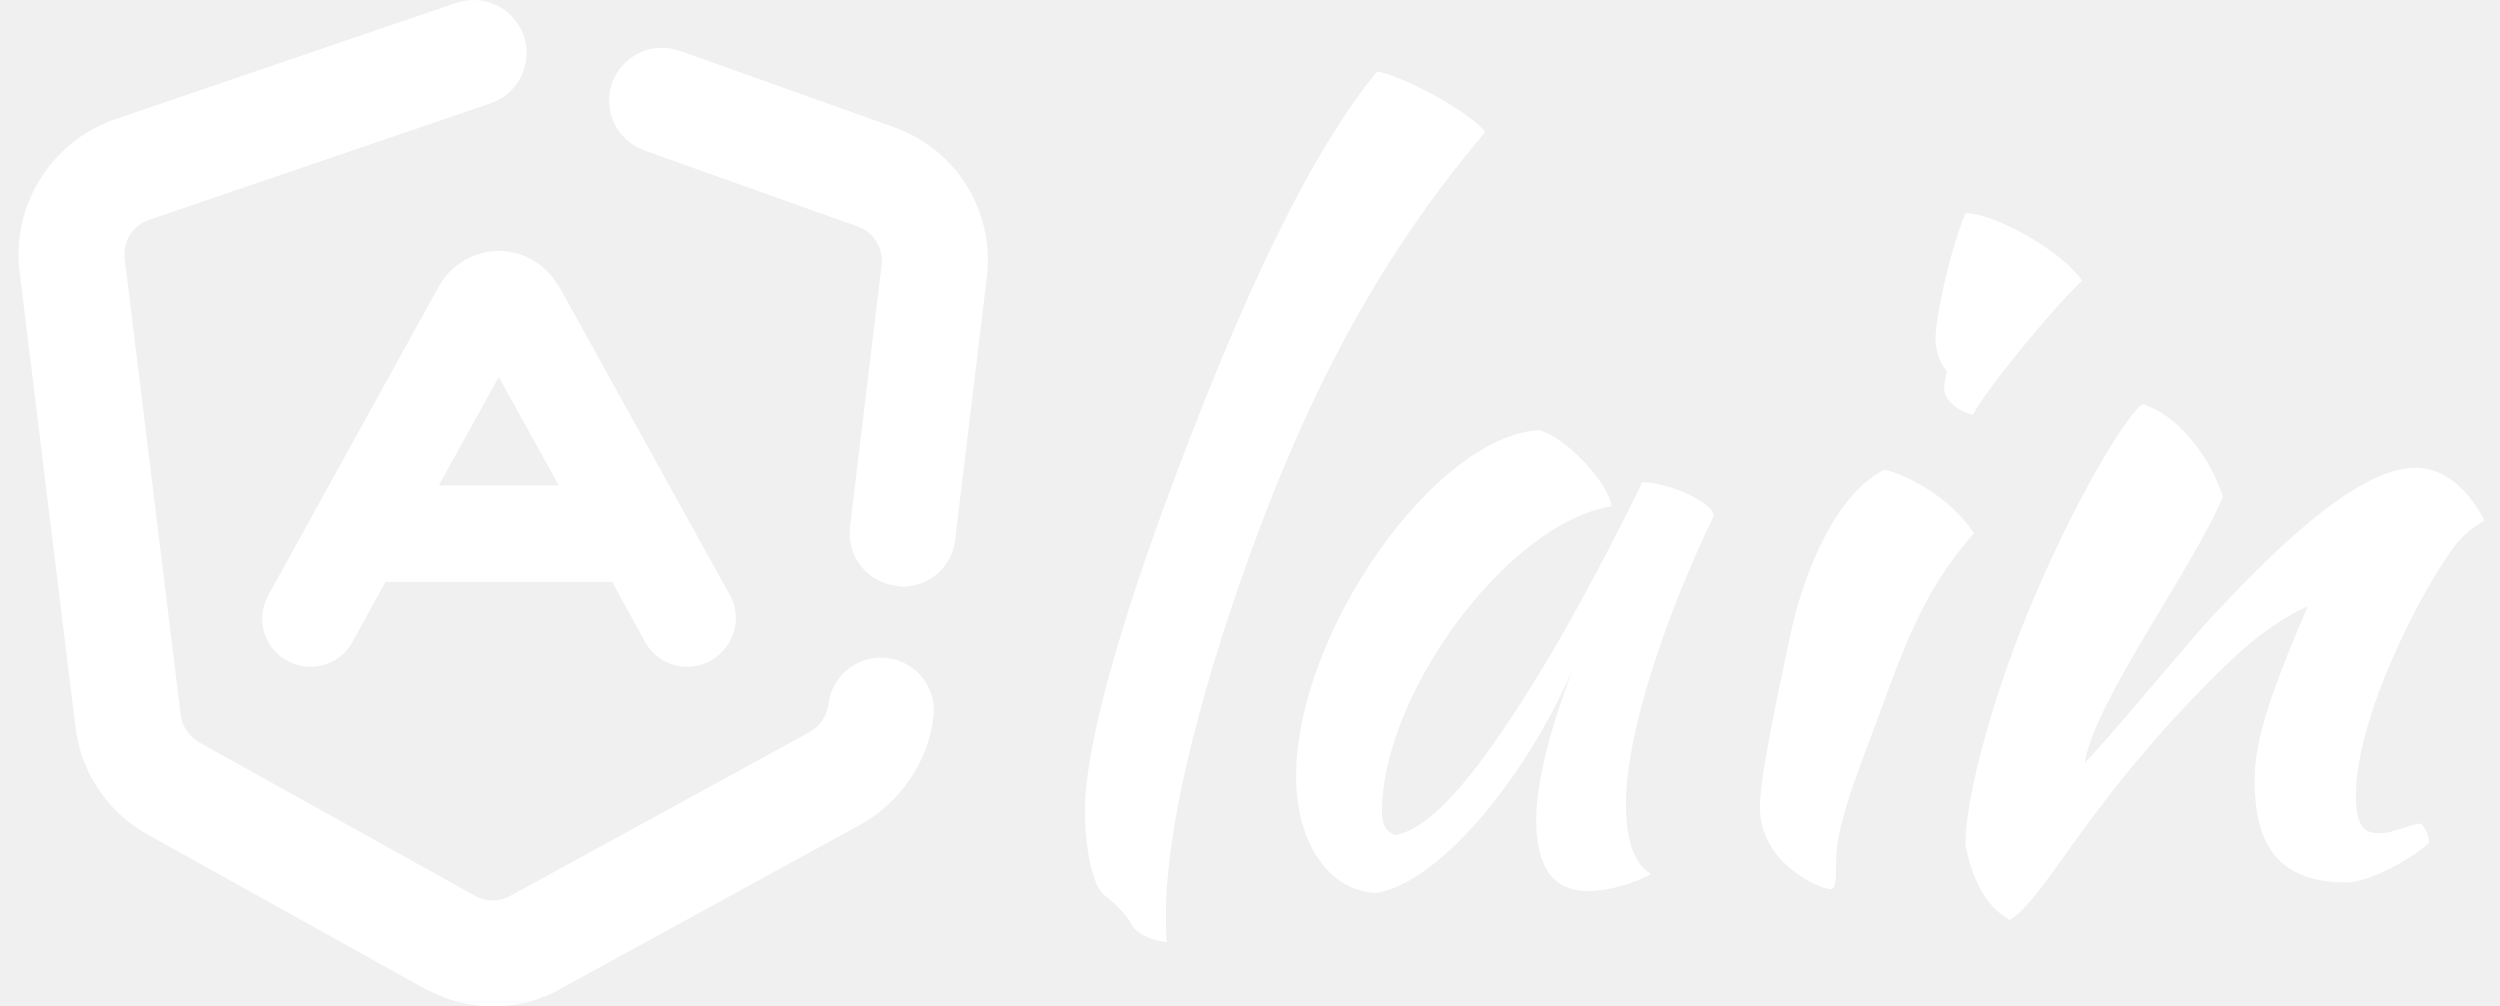
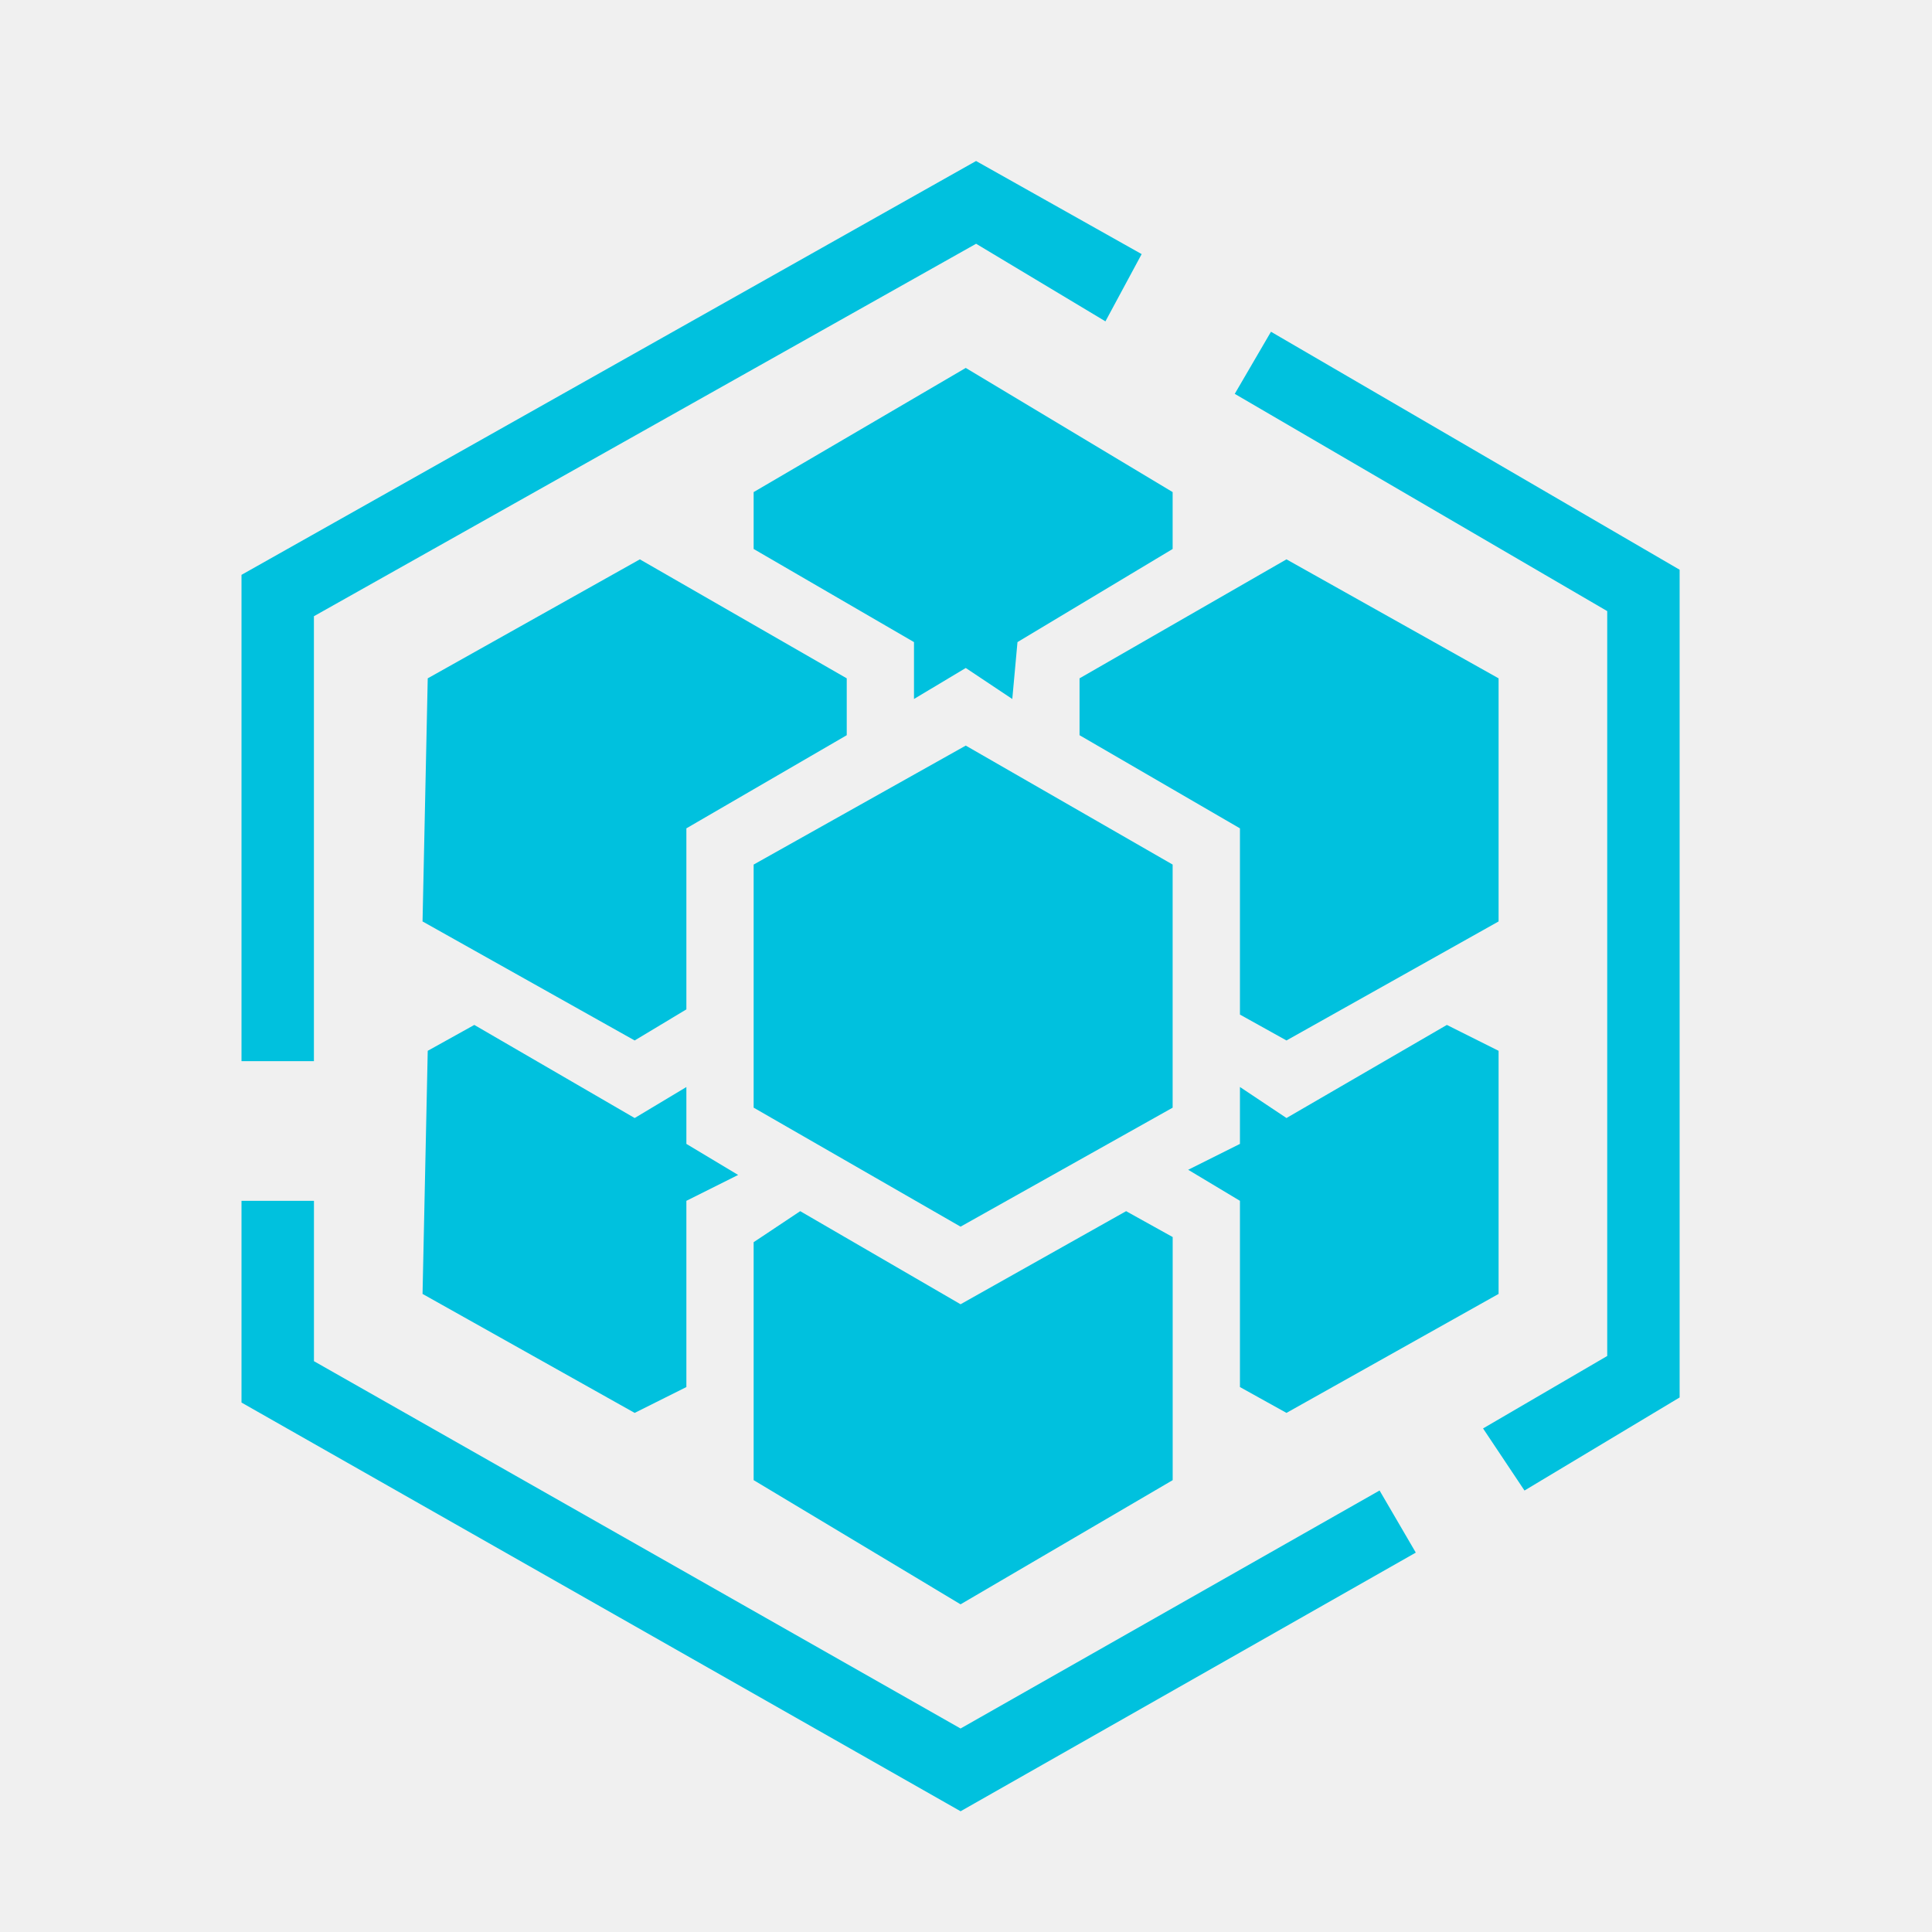
- <svg xmlns="http://www.w3.org/2000/svg" version="1.1" x="0px" y="0px" width="552px" height="222px" viewBox="-4.092 0 552 222" enable-background="new -4.092 0 552 222" xml:space="preserve">
+ <svg xmlns="http://www.w3.org/2000/svg" t="1538531658826" class="icon" style="" viewBox="0 0 1024 1024" version="1.1" p-id="1865" width="200" height="200">
  <defs>
- </defs>
-   <path fill="#FFFFFF" d="M195.333,129.506c-0.446,0-0.893,0-1.488-0.148c-6.399-0.744-11.013-6.548-10.269-12.947l6.994-57.891  c0.447-3.721-1.785-7.293-5.208-8.483l-47.176-16.816c-6.103-2.232-9.228-8.78-7.144-14.882c2.232-6.102,8.78-9.227,14.882-7.144  l47.176,16.816c13.989,4.911,22.472,18.603,20.687,33.336l-6.995,57.891C206.197,125.042,201.137,129.506,195.333,129.506z" />
-   <path fill="#FFFFFF" d="M104.851,222.222c-5.209,0-10.417-1.34-15.329-4.019l-61.016-33.931  c-8.781-4.911-14.733-13.691-15.924-23.663L0.23,60.007c-1.786-14.733,6.995-28.723,20.983-33.634L96.665,0.627  c6.102-2.083,12.799,1.19,14.882,7.292c2.084,6.103-1.19,12.799-7.292,14.883L28.803,48.547c-3.572,1.191-5.804,4.763-5.357,8.632  l12.352,100.603c0.298,2.53,1.786,4.762,4.018,6.102l61.016,33.931c2.381,1.34,5.358,1.34,7.739,0l66.076-36.163  c2.232-1.19,3.87-3.571,4.167-6.102c0.744-6.399,6.549-11.013,12.948-10.269c6.398,0.744,11.012,6.548,10.269,12.947  c-1.191,9.971-7.293,18.9-16.073,23.812l-66.076,36.163C115.268,220.882,110.059,222.222,104.851,222.222z" />
-   <path fill="#FFFFFF" d="M157.086,131.441l-37.8-68.309l-0.149-0.149c-2.679-4.613-7.738-7.59-13.096-7.59s-10.417,2.977-13.096,7.59  l-37.8,68.458c-2.828,5.208-1.042,11.607,4.167,14.436c5.208,2.827,11.608,1.041,14.436-4.167l7.292-13.245h50.004l7.292,13.245  c1.935,3.571,5.506,5.506,9.376,5.506c1.785,0,3.571-0.446,5.06-1.339C157.979,143.049,159.914,136.501,157.086,131.441z   M92.796,107.183l13.245-23.96l13.245,23.96H92.796z" />
-   <path fill="#FFFFFF" d="M252.497,113.075c17.46-47.694,32.79-79.42,47.481-97.305c6.813,1.277,21.506,9.794,23.848,13.414  c-22.144,26.189-38.113,54.934-52.166,93.898c-11.923,33.216-18.311,60.896-18.311,78.78c0,4.897,0,5.11,0.213,6.175  c-3.833-0.426-7.026-2.129-7.878-4.045c-0.64-1.491-3.833-4.897-5.75-6.175c-2.555-1.703-4.471-9.795-4.471-18.95  C235.464,166.518,241.639,142.884,252.497,113.075z" />
-   <path fill="#FFFFFF" d="M374.289,113.926c-11.498,23.847-19.376,48.972-19.376,63.451c0,7.878,1.704,13.414,5.536,15.543  c-3.406,2.129-9.581,3.833-13.84,3.833c-7.665,0-11.498-5.11-11.498-15.757c0-7.878,2.769-19.376,8.092-33.216  c-11.498,25.977-30.235,47.269-43.437,49.398c-10.433-0.426-17.672-11.072-17.672-25.764c0-31.726,30.66-75.161,53.655-76.439  c5.749,1.491,15.331,11.498,15.97,16.821c-22.783,3.62-50.676,41.307-50.676,67.496c0,2.981,1.065,4.472,2.981,5.11  c8.304-1.703,18.524-13.627,33.854-39.178c5.962-10.007,14.479-25.977,20.653-38.751  C364.495,106.474,374.502,111.158,374.289,113.926z" />
-   <path fill="#FFFFFF" d="M391.749,137.773c1.277-5.536,7.452-27.68,20.228-34.067c4.685,1.064,14.266,5.749,19.802,14.053  c-12.988,14.479-16.82,29.596-24.061,48.333c-2.98,7.878-6.174,17.034-6.387,23.209c0,5.109,0,7.026-1.278,7.026  c-2.129,0-15.543-5.536-15.543-18.099C384.51,173.331,386.213,163.324,391.749,137.773z M425.816,81.988  c-1.49-1.491-2.555-4.685-2.555-7.026c0-4.897,2.98-18.737,6.601-27.893c6.601,0,21.505,8.517,25.764,14.905  c-6.388,5.961-21.932,24.912-24.061,29.596c-3.407-0.639-6.388-3.407-6.388-5.749C425.178,84.969,425.391,83.691,425.816,81.988z" />
-   <path fill="#FFFFFF" d="M486.712,109.668c-6.388,15.543-28.745,45.778-30.448,58.766c8.943-9.581,23.422-27.467,28.318-32.576  c10.859-11.498,30.874-32.577,44.714-32.577c7.239,0,12.35,6.175,15.117,11.498c0,0.639-2.342,0.852-6.175,5.323  c-7.665,10.007-22.144,38.113-22.144,55.573c0,7.026,1.916,8.304,5.323,8.304c2.98,0,7.026-2.13,8.942-2.13  c1.064,0.64,1.916,2.981,1.916,4.259c-4.258,3.833-13.414,8.729-18.311,8.729c-16.396,0-20.228-10.007-20.228-22.569  c0-7.026,1.916-15.756,11.71-38.326c-0.639,0-8.942,4.046-17.246,12.137c-13.201,12.775-23.209,24.486-34.28,39.816  c-6.175,8.729-10.859,15.33-14.266,17.247c-5.962-3.407-8.517-10.221-9.795-16.608c0-10.646,6.388-34.493,15.97-56.424  c10.858-24.912,20.866-39.816,23.208-40.881C476.491,91.569,483.73,100.299,486.712,109.668z" />
+     <style type="text/css" />
+   </defs>
+   <path d="M808 789.995l-21.952-32.896 65.813-38.4V323.904L654.443 208.747l19.2-32.918L890.24 301.973v438.699L808 790.016zM166.379 562.432H128v-257.75L517.333 85.334l87.766 49.344-19.2 35.648-68.544-41.13-350.976 197.418v235.819zM509.12 960L128 743.381V636.46h38.4v84.992L509.12 916.14 731.2 789.995l19.2 32.917L509.141 960z m-24.683-619.67l-84.992-49.365v-30.144l112.427-65.813 109.653 65.813v30.144l-82.24 49.366-2.752 30.165-24.661-16.448-27.435 16.427V340.33z m172.758 197.42v-98.71l-85.014-49.365V359.53l109.675-63.062 112.427 63.062v128.853l-112.427 63.083-24.661-13.718z m-257.75 246.762V658.389l24.683-16.448 84.992 49.344 87.744-49.344 24.683 13.718v128.853L509.12 850.325l-109.653-65.813z m257.75-49.344v-98.71l-27.435-16.447 27.435-13.718v-30.165l24.661 16.448 85.013-49.344 27.414 13.717v128.854l-112.427 63.061-24.661-13.696z m-257.75-148.053V458.24l112.427-63.061 109.653 63.061v128.853L509.12 650.155l-109.653-63.062z m-175.488 98.688l2.752-128.854 24.683-13.717 84.992 49.344 27.413-16.427v30.144l27.435 16.448-27.435 13.718v98.709l-27.413 13.696-112.427-63.061z m0-197.419l2.752-128.853 112.427-63.062 109.653 63.062v30.144l-84.992 49.365v95.957l-27.413 16.47-112.427-63.083z" fill="#00C1DE" p-id="1866" />
</svg>
